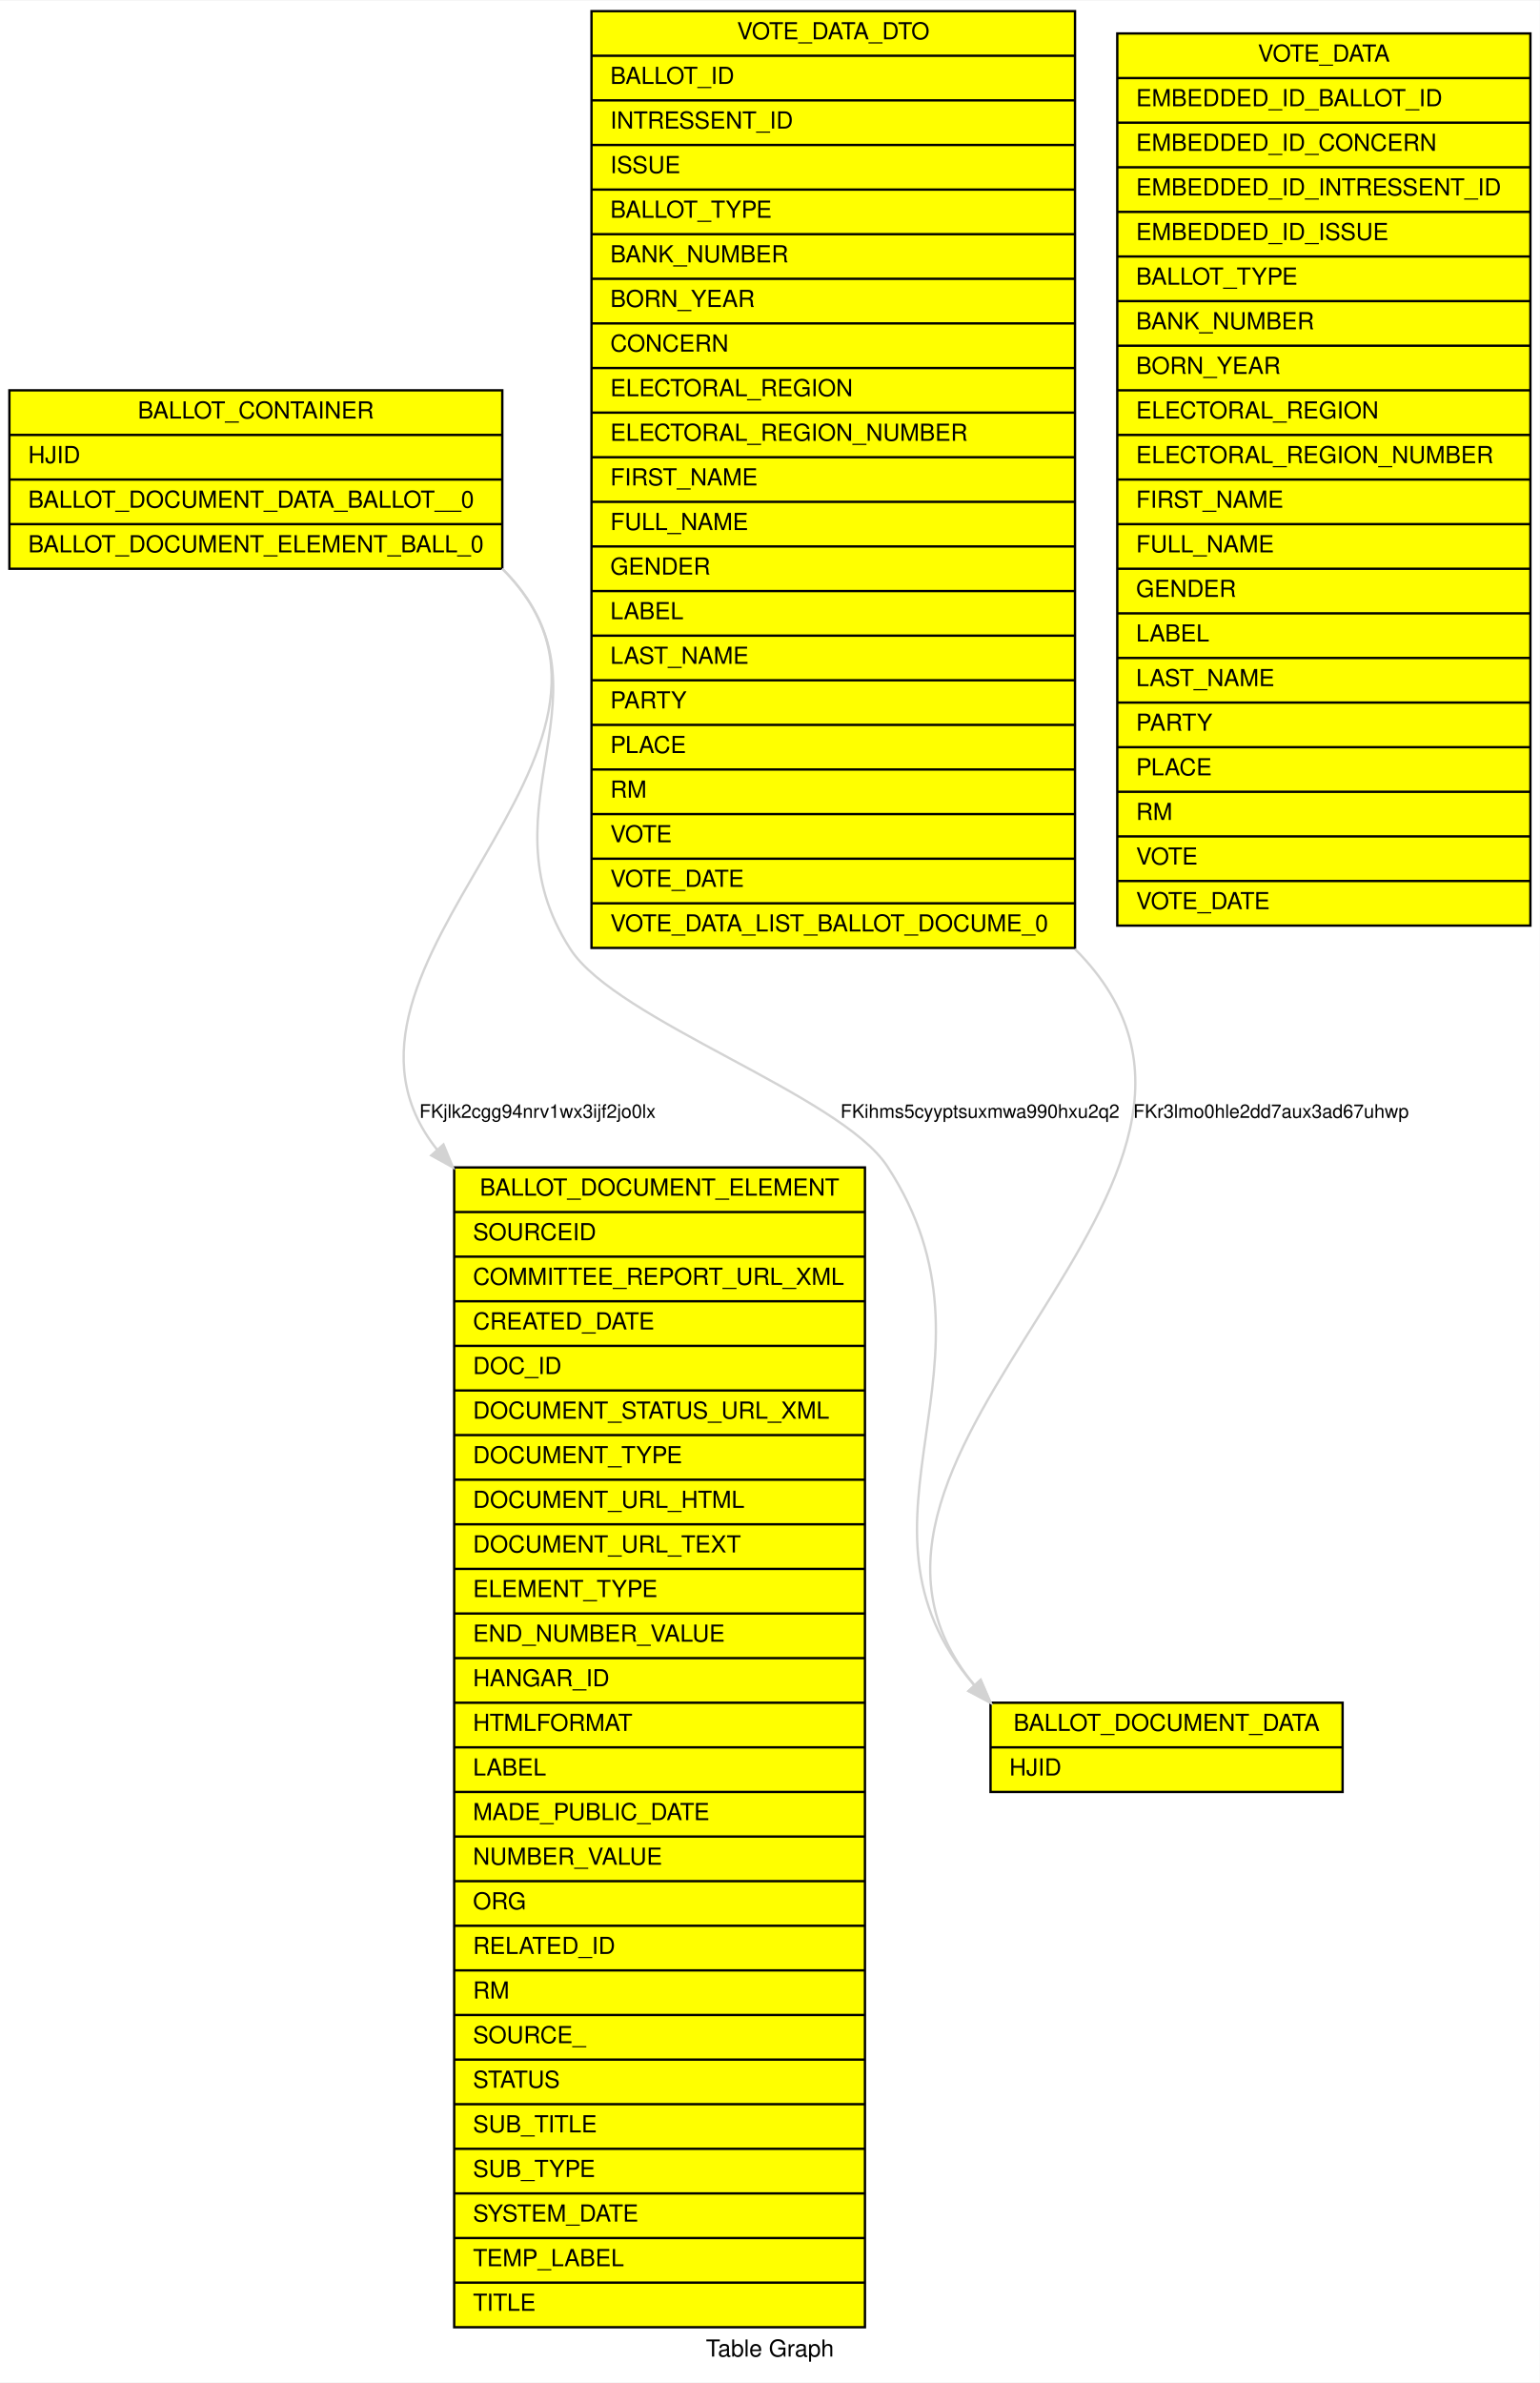
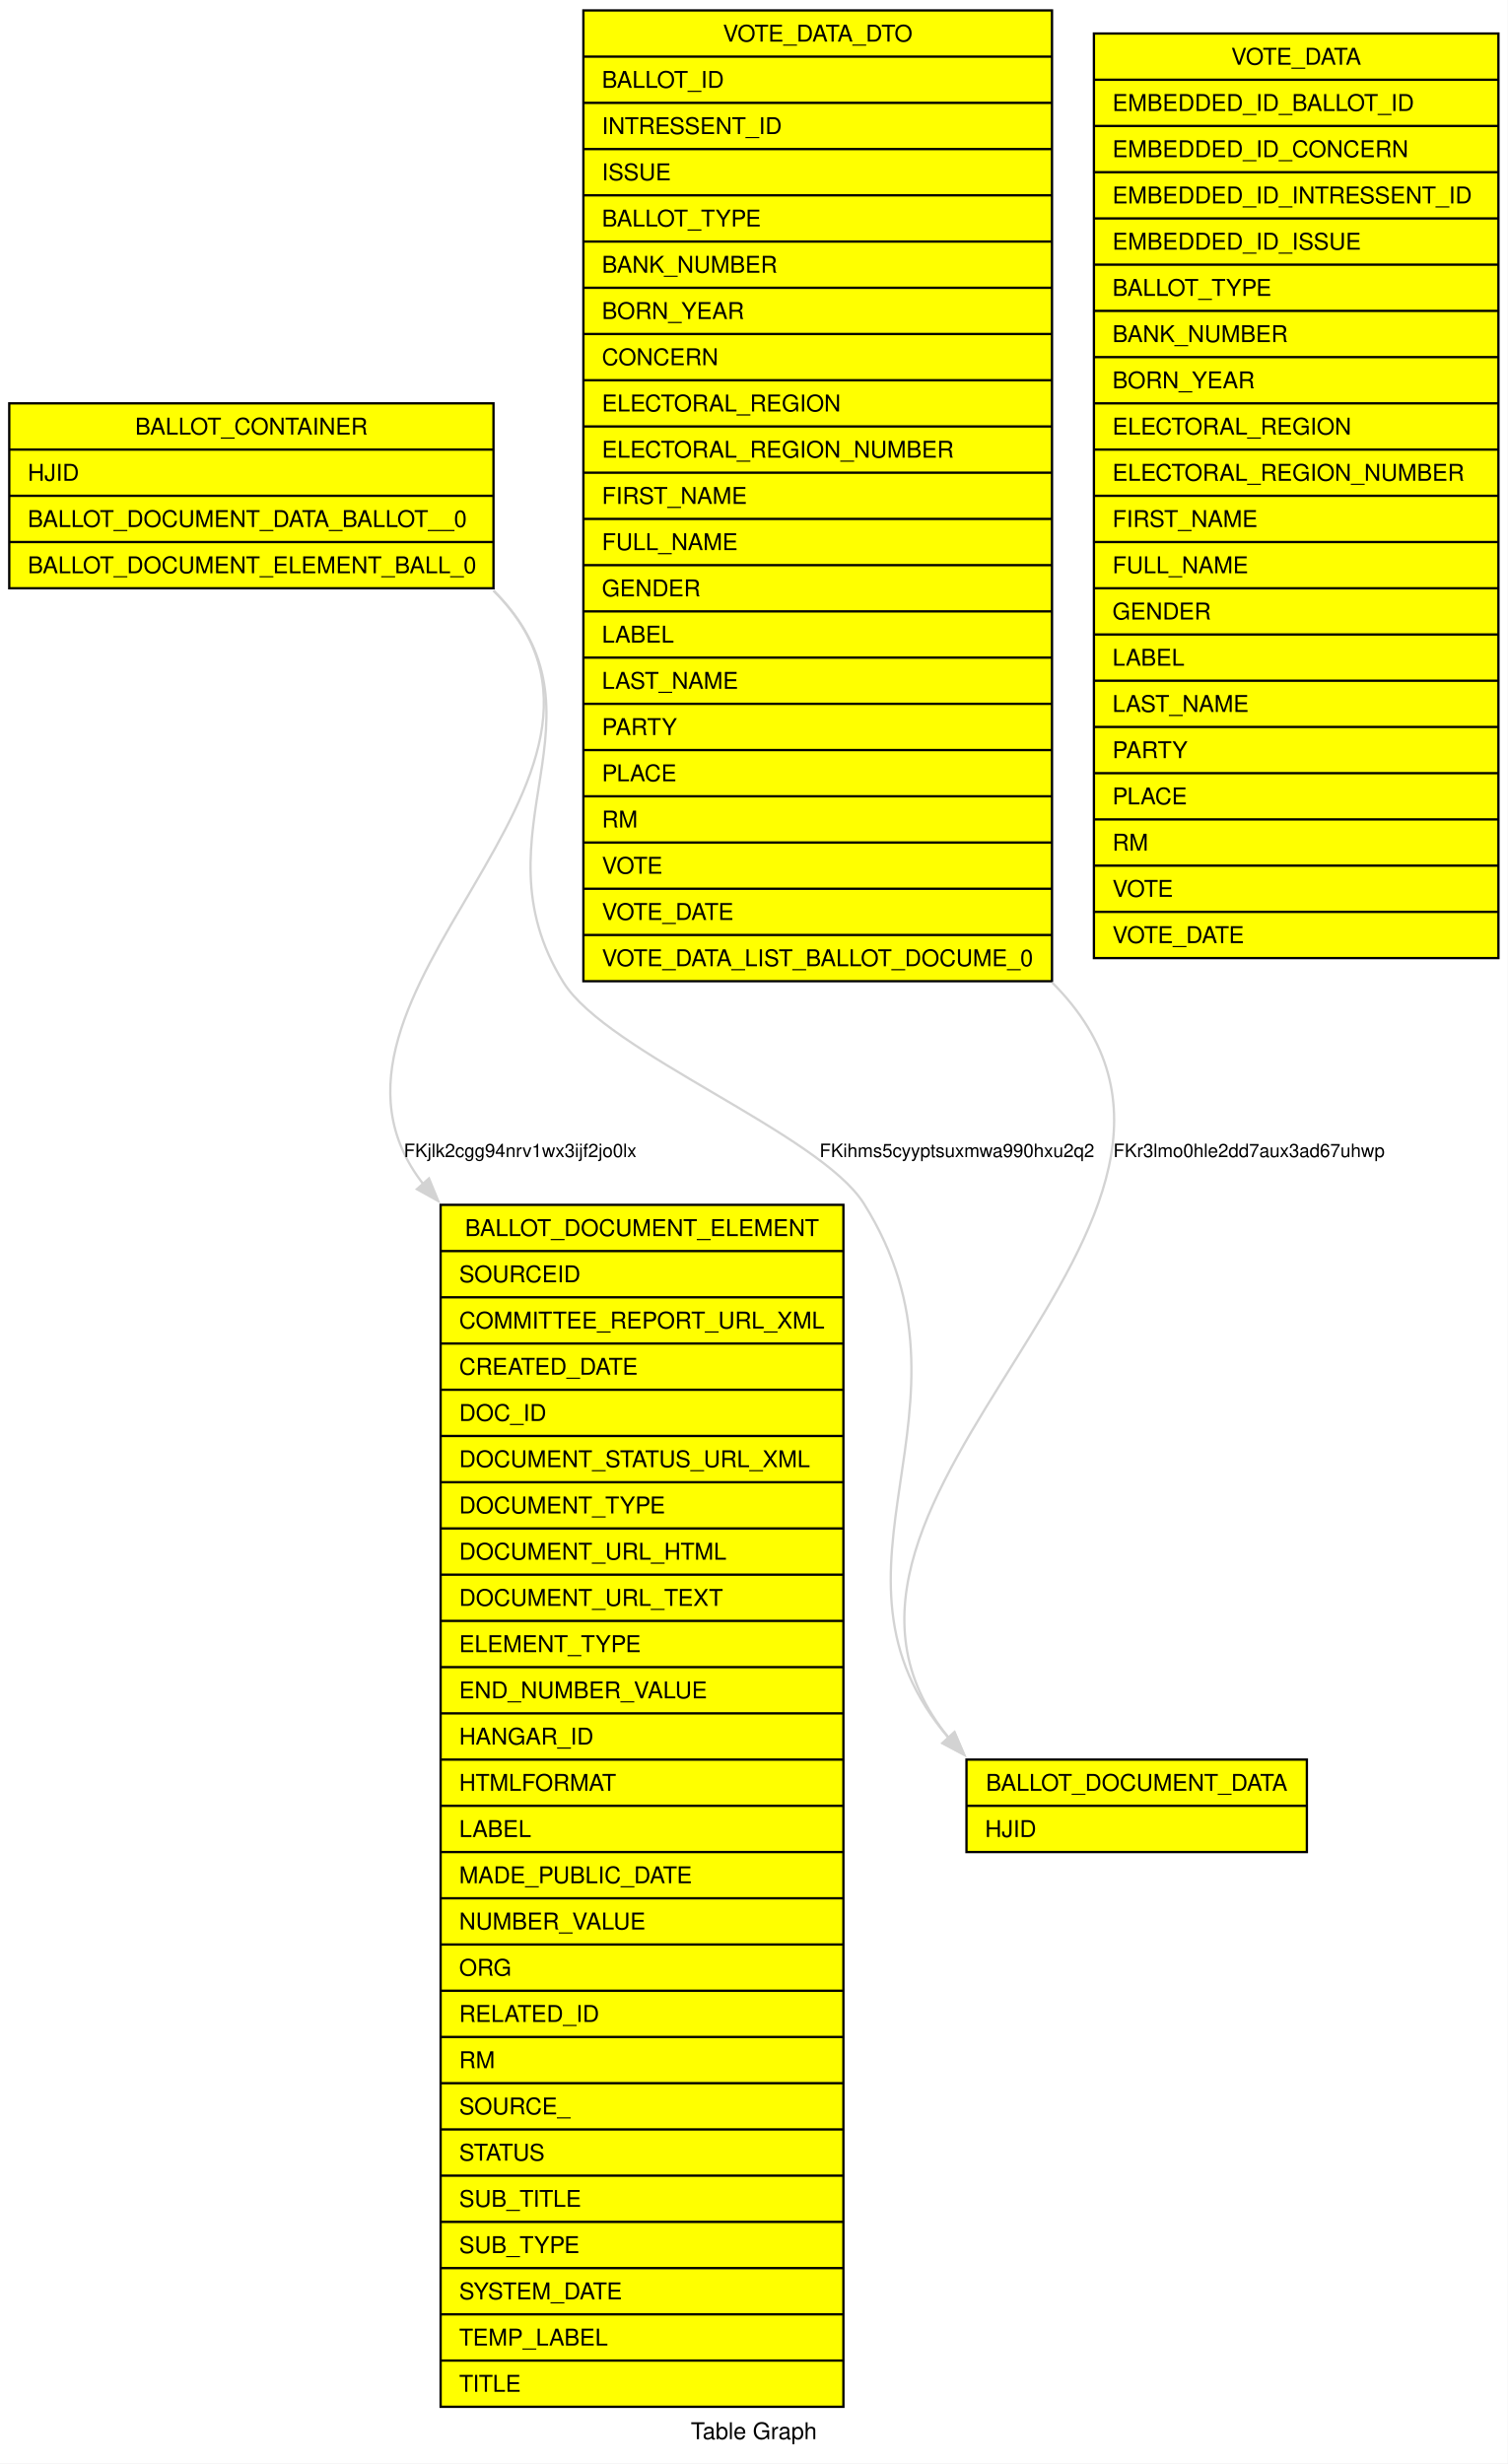
- <svg xmlns="http://www.w3.org/2000/svg" xmlns:xlink="http://www.w3.org/1999/xlink" width="656pt" height="1015pt" viewBox="0.00 0.00 656.00 1014.50">
-   <g id="graph0" class="graph" transform="scale(1 1) rotate(0) translate(4 1010.5)">
+ <svg xmlns="http://www.w3.org/2000/svg" xmlns:xlink="http://www.w3.org/1999/xlink" width="652pt" height="1066pt" viewBox="0.00 0.00 652.00 1066.00">
+   <g id="graph0" class="graph" transform="scale(1 1) rotate(0) translate(4 1061.75)">
    <g id="a_graph0">
      <a xlink:href="http://tools.hibernate.org" xlink:title="Table Graph">
-         <polygon fill="#ffffff" stroke="transparent" points="-4,4 -4,-1010.5 652,-1010.5 652,4 -4,4" />
-         <text text-anchor="middle" x="324" y="-7" font-family="Helvetica,sans-Serif" font-size="10.00" fill="#000000">Table Graph</text>
+         <polygon fill="white" stroke="none" points="-4,4 -4,-1061.75 648.25,-1061.75 648.25,4 -4,4" />
+         <text xml:space="preserve" text-anchor="middle" x="322.12" y="-6.5" font-family="Helvetica,sans-Serif" font-size="10.00">Table Graph</text>
      </a>
    </g>
    <g id="node1" class="node">
-       <polygon fill="#ffff00" stroke="#000000" points="0,-768.5 0,-844.5 210,-844.5 210,-768.5 0,-768.5" />
-       <text text-anchor="middle" x="105" y="-832.5" font-family="Helvetica,sans-Serif" font-size="10.00" fill="#000000">BALLOT_CONTAINER</text>
-       <polyline fill="none" stroke="#000000" points="0,-825.5 210,-825.5 " />
-       <text text-anchor="start" x="8" y="-813.5" font-family="Helvetica,sans-Serif" font-size="10.00" fill="#000000">HJID</text>
-       <polyline fill="none" stroke="#000000" points="0,-806.5 210,-806.5 " />
-       <text text-anchor="start" x="8" y="-794.5" font-family="Helvetica,sans-Serif" font-size="10.00" fill="#000000">BALLOT_DOCUMENT_DATA_BALLOT__0</text>
-       <polyline fill="none" stroke="#000000" points="0,-787.5 210,-787.5 " />
-       <text text-anchor="start" x="8" y="-775.5" font-family="Helvetica,sans-Serif" font-size="10.00" fill="#000000">BALLOT_DOCUMENT_ELEMENT_BALL_0</text>
+       <polygon fill="yellow" stroke="black" points="0,-807.25 0,-887.25 209.5,-887.25 209.5,-807.25 0,-807.25" />
+       <text xml:space="preserve" text-anchor="middle" x="104.75" y="-873.75" font-family="Helvetica,sans-Serif" font-size="10.00">BALLOT_CONTAINER</text>
+       <polyline fill="none" stroke="black" points="0,-867.25 209.5,-867.25" />
+       <text xml:space="preserve" text-anchor="start" x="8" y="-853.75" font-family="Helvetica,sans-Serif" font-size="10.00">HJID</text>
+       <polyline fill="none" stroke="black" points="0,-847.25 209.5,-847.25" />
+       <text xml:space="preserve" text-anchor="start" x="8" y="-833.75" font-family="Helvetica,sans-Serif" font-size="10.00">BALLOT_DOCUMENT_DATA_BALLOT__0</text>
+       <polyline fill="none" stroke="black" points="0,-827.25 209.5,-827.25" />
+       <text xml:space="preserve" text-anchor="start" x="8" y="-813.75" font-family="Helvetica,sans-Serif" font-size="10.00">BALLOT_DOCUMENT_ELEMENT_BALL_0</text>
    </g>
    <g id="node2" class="node">
-       <polygon fill="#ffff00" stroke="#000000" points="418,-247.5 418,-285.5 568,-285.5 568,-247.5 418,-247.5" />
-       <text text-anchor="middle" x="493" y="-273.5" font-family="Helvetica,sans-Serif" font-size="10.00" fill="#000000">BALLOT_DOCUMENT_DATA</text>
-       <polyline fill="none" stroke="#000000" points="418,-266.5 568,-266.5 " />
-       <text text-anchor="start" x="426" y="-254.5" font-family="Helvetica,sans-Serif" font-size="10.00" fill="#000000">HJID</text>
+       <polygon fill="yellow" stroke="black" points="414.12,-260.5 414.12,-300.5 561.38,-300.5 561.38,-260.5 414.12,-260.5" />
+       <text xml:space="preserve" text-anchor="middle" x="487.75" y="-287" font-family="Helvetica,sans-Serif" font-size="10.00">BALLOT_DOCUMENT_DATA</text>
+       <polyline fill="none" stroke="black" points="414.12,-280.5 561.38,-280.5" />
+       <text xml:space="preserve" text-anchor="start" x="422.12" y="-267" font-family="Helvetica,sans-Serif" font-size="10.00">HJID</text>
    </g>
    <g id="edge1" class="edge">
-       <path fill="none" stroke="#d3d3d3" d="M210,-768.5C261.721,-716.779 199.307,-667.938 239,-606.5 258.735,-575.954 354.065,-544.416 374,-514 428.698,-430.542 350.728,-363.494 410.863,-293.198" />
-       <polygon fill="#d3d3d3" stroke="#d3d3d3" points="413.768,-295.213 418,-285.5 408.635,-290.454 413.768,-295.213" />
-       <text text-anchor="middle" x="413.5" y="-534.6" font-family="Helvetica,sans-Serif" font-size="8.00" fill="#000000">FKihms5cyyptsuxmwa990hxu2q2</text>
+       <path fill="none" stroke="lightgrey" d="M209.5,-806.25C263.61,-752.14 199.34,-701.74 239.75,-636.75 258.7,-606.28 350.7,-571.41 369.75,-541 425.2,-452.48 343.7,-383.08 406.65,-309.55" />
+       <polygon fill="lightgrey" stroke="lightgrey" points="408.86,-312.32 413.1,-302.61 403.73,-307.56 408.86,-312.32" />
+       <text xml:space="preserve" text-anchor="middle" x="409.99" y="-561.15" font-family="Helvetica,sans-Serif" font-size="8.00">FKihms5cyyptsuxmwa990hxu2q2</text>
    </g>
    <g id="node3" class="node">
-       <polygon fill="#ffff00" stroke="#000000" points="189.5,-19.5 189.5,-513.5 364.5,-513.5 364.5,-19.5 189.5,-19.5" />
-       <text text-anchor="middle" x="277" y="-501.5" font-family="Helvetica,sans-Serif" font-size="10.00" fill="#000000">BALLOT_DOCUMENT_ELEMENT</text>
-       <polyline fill="none" stroke="#000000" points="189.5,-494.5 364.5,-494.5 " />
-       <text text-anchor="start" x="197.5" y="-482.5" font-family="Helvetica,sans-Serif" font-size="10.00" fill="#000000">SOURCEID</text>
-       <polyline fill="none" stroke="#000000" points="189.5,-475.5 364.5,-475.5 " />
-       <text text-anchor="start" x="197.5" y="-463.5" font-family="Helvetica,sans-Serif" font-size="10.00" fill="#000000">COMMITTEE_REPORT_URL_XML</text>
-       <polyline fill="none" stroke="#000000" points="189.5,-456.5 364.5,-456.5 " />
-       <text text-anchor="start" x="197.5" y="-444.5" font-family="Helvetica,sans-Serif" font-size="10.00" fill="#000000">CREATED_DATE</text>
-       <polyline fill="none" stroke="#000000" points="189.5,-437.5 364.5,-437.5 " />
-       <text text-anchor="start" x="197.5" y="-425.5" font-family="Helvetica,sans-Serif" font-size="10.00" fill="#000000">DOC_ID</text>
-       <polyline fill="none" stroke="#000000" points="189.5,-418.5 364.5,-418.5 " />
-       <text text-anchor="start" x="197.5" y="-406.5" font-family="Helvetica,sans-Serif" font-size="10.00" fill="#000000">DOCUMENT_STATUS_URL_XML</text>
-       <polyline fill="none" stroke="#000000" points="189.5,-399.5 364.5,-399.5 " />
-       <text text-anchor="start" x="197.5" y="-387.5" font-family="Helvetica,sans-Serif" font-size="10.00" fill="#000000">DOCUMENT_TYPE</text>
-       <polyline fill="none" stroke="#000000" points="189.5,-380.5 364.5,-380.5 " />
-       <text text-anchor="start" x="197.5" y="-368.5" font-family="Helvetica,sans-Serif" font-size="10.00" fill="#000000">DOCUMENT_URL_HTML</text>
-       <polyline fill="none" stroke="#000000" points="189.5,-361.5 364.5,-361.5 " />
-       <text text-anchor="start" x="197.5" y="-349.5" font-family="Helvetica,sans-Serif" font-size="10.00" fill="#000000">DOCUMENT_URL_TEXT</text>
-       <polyline fill="none" stroke="#000000" points="189.5,-342.5 364.5,-342.5 " />
-       <text text-anchor="start" x="197.5" y="-330.5" font-family="Helvetica,sans-Serif" font-size="10.00" fill="#000000">ELEMENT_TYPE</text>
-       <polyline fill="none" stroke="#000000" points="189.5,-323.5 364.5,-323.5 " />
-       <text text-anchor="start" x="197.5" y="-311.5" font-family="Helvetica,sans-Serif" font-size="10.00" fill="#000000">END_NUMBER_VALUE</text>
-       <polyline fill="none" stroke="#000000" points="189.5,-304.5 364.5,-304.5 " />
-       <text text-anchor="start" x="197.5" y="-292.5" font-family="Helvetica,sans-Serif" font-size="10.00" fill="#000000">HANGAR_ID</text>
-       <polyline fill="none" stroke="#000000" points="189.5,-285.5 364.5,-285.5 " />
-       <text text-anchor="start" x="197.5" y="-273.5" font-family="Helvetica,sans-Serif" font-size="10.00" fill="#000000">HTMLFORMAT</text>
-       <polyline fill="none" stroke="#000000" points="189.5,-266.5 364.5,-266.5 " />
-       <text text-anchor="start" x="197.5" y="-254.5" font-family="Helvetica,sans-Serif" font-size="10.00" fill="#000000">LABEL</text>
-       <polyline fill="none" stroke="#000000" points="189.5,-247.5 364.5,-247.5 " />
-       <text text-anchor="start" x="197.5" y="-235.5" font-family="Helvetica,sans-Serif" font-size="10.00" fill="#000000">MADE_PUBLIC_DATE</text>
-       <polyline fill="none" stroke="#000000" points="189.5,-228.5 364.5,-228.5 " />
-       <text text-anchor="start" x="197.5" y="-216.5" font-family="Helvetica,sans-Serif" font-size="10.00" fill="#000000">NUMBER_VALUE</text>
-       <polyline fill="none" stroke="#000000" points="189.5,-209.5 364.5,-209.5 " />
-       <text text-anchor="start" x="197.5" y="-197.5" font-family="Helvetica,sans-Serif" font-size="10.00" fill="#000000">ORG</text>
-       <polyline fill="none" stroke="#000000" points="189.5,-190.5 364.5,-190.5 " />
-       <text text-anchor="start" x="197.5" y="-178.5" font-family="Helvetica,sans-Serif" font-size="10.00" fill="#000000">RELATED_ID</text>
-       <polyline fill="none" stroke="#000000" points="189.5,-171.5 364.5,-171.5 " />
-       <text text-anchor="start" x="197.5" y="-159.5" font-family="Helvetica,sans-Serif" font-size="10.00" fill="#000000">RM</text>
-       <polyline fill="none" stroke="#000000" points="189.5,-152.5 364.5,-152.5 " />
-       <text text-anchor="start" x="197.5" y="-140.5" font-family="Helvetica,sans-Serif" font-size="10.00" fill="#000000">SOURCE_</text>
-       <polyline fill="none" stroke="#000000" points="189.5,-133.5 364.5,-133.5 " />
-       <text text-anchor="start" x="197.5" y="-121.5" font-family="Helvetica,sans-Serif" font-size="10.00" fill="#000000">STATUS</text>
-       <polyline fill="none" stroke="#000000" points="189.5,-114.5 364.5,-114.5 " />
-       <text text-anchor="start" x="197.5" y="-102.5" font-family="Helvetica,sans-Serif" font-size="10.00" fill="#000000">SUB_TITLE</text>
-       <polyline fill="none" stroke="#000000" points="189.5,-95.5 364.5,-95.5 " />
-       <text text-anchor="start" x="197.5" y="-83.5" font-family="Helvetica,sans-Serif" font-size="10.00" fill="#000000">SUB_TYPE</text>
-       <polyline fill="none" stroke="#000000" points="189.5,-76.5 364.5,-76.5 " />
-       <text text-anchor="start" x="197.5" y="-64.5" font-family="Helvetica,sans-Serif" font-size="10.00" fill="#000000">SYSTEM_DATE</text>
-       <polyline fill="none" stroke="#000000" points="189.5,-57.5 364.5,-57.5 " />
-       <text text-anchor="start" x="197.5" y="-45.5" font-family="Helvetica,sans-Serif" font-size="10.00" fill="#000000">TEMP_LABEL</text>
-       <polyline fill="none" stroke="#000000" points="189.5,-38.5 364.5,-38.5 " />
-       <text text-anchor="start" x="197.5" y="-26.5" font-family="Helvetica,sans-Serif" font-size="10.00" fill="#000000">TITLE</text>
+       <polygon fill="yellow" stroke="black" points="186.62,-20.5 186.62,-540.5 360.88,-540.5 360.88,-20.5 186.62,-20.5" />
+       <text xml:space="preserve" text-anchor="middle" x="273.75" y="-527" font-family="Helvetica,sans-Serif" font-size="10.00">BALLOT_DOCUMENT_ELEMENT</text>
+       <polyline fill="none" stroke="black" points="186.62,-520.5 360.88,-520.5" />
+       <text xml:space="preserve" text-anchor="start" x="194.62" y="-507" font-family="Helvetica,sans-Serif" font-size="10.00">SOURCEID</text>
+       <polyline fill="none" stroke="black" points="186.62,-500.5 360.88,-500.5" />
+       <text xml:space="preserve" text-anchor="start" x="194.62" y="-487" font-family="Helvetica,sans-Serif" font-size="10.00">COMMITTEE_REPORT_URL_XML</text>
+       <polyline fill="none" stroke="black" points="186.62,-480.5 360.88,-480.5" />
+       <text xml:space="preserve" text-anchor="start" x="194.62" y="-467" font-family="Helvetica,sans-Serif" font-size="10.00">CREATED_DATE</text>
+       <polyline fill="none" stroke="black" points="186.62,-460.5 360.88,-460.5" />
+       <text xml:space="preserve" text-anchor="start" x="194.62" y="-447" font-family="Helvetica,sans-Serif" font-size="10.00">DOC_ID</text>
+       <polyline fill="none" stroke="black" points="186.62,-440.5 360.88,-440.5" />
+       <text xml:space="preserve" text-anchor="start" x="194.62" y="-427" font-family="Helvetica,sans-Serif" font-size="10.00">DOCUMENT_STATUS_URL_XML</text>
+       <polyline fill="none" stroke="black" points="186.62,-420.5 360.88,-420.5" />
+       <text xml:space="preserve" text-anchor="start" x="194.62" y="-407" font-family="Helvetica,sans-Serif" font-size="10.00">DOCUMENT_TYPE</text>
+       <polyline fill="none" stroke="black" points="186.62,-400.5 360.88,-400.5" />
+       <text xml:space="preserve" text-anchor="start" x="194.62" y="-387" font-family="Helvetica,sans-Serif" font-size="10.00">DOCUMENT_URL_HTML</text>
+       <polyline fill="none" stroke="black" points="186.62,-380.5 360.88,-380.5" />
+       <text xml:space="preserve" text-anchor="start" x="194.62" y="-367" font-family="Helvetica,sans-Serif" font-size="10.00">DOCUMENT_URL_TEXT</text>
+       <polyline fill="none" stroke="black" points="186.62,-360.5 360.88,-360.5" />
+       <text xml:space="preserve" text-anchor="start" x="194.62" y="-347" font-family="Helvetica,sans-Serif" font-size="10.00">ELEMENT_TYPE</text>
+       <polyline fill="none" stroke="black" points="186.62,-340.5 360.88,-340.5" />
+       <text xml:space="preserve" text-anchor="start" x="194.62" y="-327" font-family="Helvetica,sans-Serif" font-size="10.00">END_NUMBER_VALUE</text>
+       <polyline fill="none" stroke="black" points="186.62,-320.5 360.88,-320.5" />
+       <text xml:space="preserve" text-anchor="start" x="194.62" y="-307" font-family="Helvetica,sans-Serif" font-size="10.00">HANGAR_ID</text>
+       <polyline fill="none" stroke="black" points="186.62,-300.5 360.88,-300.5" />
+       <text xml:space="preserve" text-anchor="start" x="194.62" y="-287" font-family="Helvetica,sans-Serif" font-size="10.00">HTMLFORMAT</text>
+       <polyline fill="none" stroke="black" points="186.62,-280.5 360.88,-280.5" />
+       <text xml:space="preserve" text-anchor="start" x="194.62" y="-267" font-family="Helvetica,sans-Serif" font-size="10.00">LABEL</text>
+       <polyline fill="none" stroke="black" points="186.62,-260.5 360.88,-260.5" />
+       <text xml:space="preserve" text-anchor="start" x="194.62" y="-247" font-family="Helvetica,sans-Serif" font-size="10.00">MADE_PUBLIC_DATE</text>
+       <polyline fill="none" stroke="black" points="186.62,-240.5 360.88,-240.5" />
+       <text xml:space="preserve" text-anchor="start" x="194.62" y="-227" font-family="Helvetica,sans-Serif" font-size="10.00">NUMBER_VALUE</text>
+       <polyline fill="none" stroke="black" points="186.62,-220.5 360.88,-220.5" />
+       <text xml:space="preserve" text-anchor="start" x="194.62" y="-207" font-family="Helvetica,sans-Serif" font-size="10.00">ORG</text>
+       <polyline fill="none" stroke="black" points="186.62,-200.5 360.88,-200.5" />
+       <text xml:space="preserve" text-anchor="start" x="194.62" y="-187" font-family="Helvetica,sans-Serif" font-size="10.00">RELATED_ID</text>
+       <polyline fill="none" stroke="black" points="186.62,-180.5 360.88,-180.5" />
+       <text xml:space="preserve" text-anchor="start" x="194.62" y="-167" font-family="Helvetica,sans-Serif" font-size="10.00">RM</text>
+       <polyline fill="none" stroke="black" points="186.62,-160.5 360.88,-160.5" />
+       <text xml:space="preserve" text-anchor="start" x="194.62" y="-147" font-family="Helvetica,sans-Serif" font-size="10.00">SOURCE_</text>
+       <polyline fill="none" stroke="black" points="186.62,-140.5 360.88,-140.5" />
+       <text xml:space="preserve" text-anchor="start" x="194.62" y="-127" font-family="Helvetica,sans-Serif" font-size="10.00">STATUS</text>
+       <polyline fill="none" stroke="black" points="186.62,-120.5 360.88,-120.5" />
+       <text xml:space="preserve" text-anchor="start" x="194.62" y="-107" font-family="Helvetica,sans-Serif" font-size="10.00">SUB_TITLE</text>
+       <polyline fill="none" stroke="black" points="186.62,-100.5 360.88,-100.5" />
+       <text xml:space="preserve" text-anchor="start" x="194.62" y="-87" font-family="Helvetica,sans-Serif" font-size="10.00">SUB_TYPE</text>
+       <polyline fill="none" stroke="black" points="186.62,-80.5 360.88,-80.5" />
+       <text xml:space="preserve" text-anchor="start" x="194.62" y="-67" font-family="Helvetica,sans-Serif" font-size="10.00">SYSTEM_DATE</text>
+       <polyline fill="none" stroke="black" points="186.62,-60.5 360.88,-60.5" />
+       <text xml:space="preserve" text-anchor="start" x="194.62" y="-47" font-family="Helvetica,sans-Serif" font-size="10.00">TEMP_LABEL</text>
+       <polyline fill="none" stroke="black" points="186.62,-40.5 360.88,-40.5" />
+       <text xml:space="preserve" text-anchor="start" x="194.62" y="-27" font-family="Helvetica,sans-Serif" font-size="10.00">TITLE</text>
    </g>
    <g id="edge2" class="edge">
-       <path fill="none" stroke="#d3d3d3" d="M210,-768.5C287.897,-690.603 119.698,-599.783 182.214,-521.078" />
-       <polygon fill="#d3d3d3" stroke="#d3d3d3" points="184.936,-523.284 189,-513.5 179.721,-518.615 184.936,-523.284" />
-       <text text-anchor="middle" x="225" y="-534.6" font-family="Helvetica,sans-Serif" font-size="8.00" fill="#000000">FKjlk2cgg94nrv1wx3ijf2jo0lx</text>
+       <path fill="none" stroke="lightgrey" d="M209.5,-806.25C290.39,-725.36 115.29,-631.16 179.18,-549.38" />
+       <polygon fill="lightgrey" stroke="lightgrey" points="181.59,-551.93 185.62,-542.13 176.36,-547.28 181.59,-551.93" />
+       <text xml:space="preserve" text-anchor="middle" x="221.02" y="-561.15" font-family="Helvetica,sans-Serif" font-size="8.00">FKjlk2cgg94nrv1wx3ijf2jo0lx</text>
    </g>
    <g id="node4" class="node">
-       <polygon fill="#ffff00" stroke="#000000" points="472,-616.5 472,-996.5 648,-996.5 648,-616.5 472,-616.5" />
-       <text text-anchor="middle" x="560" y="-984.5" font-family="Helvetica,sans-Serif" font-size="10.00" fill="#000000">VOTE_DATA</text>
-       <polyline fill="none" stroke="#000000" points="472,-977.5 648,-977.5 " />
-       <text text-anchor="start" x="480" y="-965.5" font-family="Helvetica,sans-Serif" font-size="10.00" fill="#000000">EMBEDDED_ID_BALLOT_ID</text>
-       <polyline fill="none" stroke="#000000" points="472,-958.5 648,-958.5 " />
-       <text text-anchor="start" x="480" y="-946.5" font-family="Helvetica,sans-Serif" font-size="10.00" fill="#000000">EMBEDDED_ID_CONCERN</text>
-       <polyline fill="none" stroke="#000000" points="472,-939.5 648,-939.5 " />
-       <text text-anchor="start" x="480" y="-927.5" font-family="Helvetica,sans-Serif" font-size="10.00" fill="#000000">EMBEDDED_ID_INTRESSENT_ID</text>
-       <polyline fill="none" stroke="#000000" points="472,-920.5 648,-920.5 " />
-       <text text-anchor="start" x="480" y="-908.5" font-family="Helvetica,sans-Serif" font-size="10.00" fill="#000000">EMBEDDED_ID_ISSUE</text>
-       <polyline fill="none" stroke="#000000" points="472,-901.5 648,-901.5 " />
-       <text text-anchor="start" x="480" y="-889.5" font-family="Helvetica,sans-Serif" font-size="10.00" fill="#000000">BALLOT_TYPE</text>
-       <polyline fill="none" stroke="#000000" points="472,-882.5 648,-882.5 " />
-       <text text-anchor="start" x="480" y="-870.5" font-family="Helvetica,sans-Serif" font-size="10.00" fill="#000000">BANK_NUMBER</text>
-       <polyline fill="none" stroke="#000000" points="472,-863.5 648,-863.5 " />
-       <text text-anchor="start" x="480" y="-851.5" font-family="Helvetica,sans-Serif" font-size="10.00" fill="#000000">BORN_YEAR</text>
-       <polyline fill="none" stroke="#000000" points="472,-844.5 648,-844.5 " />
-       <text text-anchor="start" x="480" y="-832.5" font-family="Helvetica,sans-Serif" font-size="10.00" fill="#000000">ELECTORAL_REGION</text>
-       <polyline fill="none" stroke="#000000" points="472,-825.5 648,-825.5 " />
-       <text text-anchor="start" x="480" y="-813.5" font-family="Helvetica,sans-Serif" font-size="10.00" fill="#000000">ELECTORAL_REGION_NUMBER</text>
-       <polyline fill="none" stroke="#000000" points="472,-806.5 648,-806.5 " />
-       <text text-anchor="start" x="480" y="-794.5" font-family="Helvetica,sans-Serif" font-size="10.00" fill="#000000">FIRST_NAME</text>
-       <polyline fill="none" stroke="#000000" points="472,-787.5 648,-787.5 " />
-       <text text-anchor="start" x="480" y="-775.5" font-family="Helvetica,sans-Serif" font-size="10.00" fill="#000000">FULL_NAME</text>
-       <polyline fill="none" stroke="#000000" points="472,-768.5 648,-768.5 " />
-       <text text-anchor="start" x="480" y="-756.5" font-family="Helvetica,sans-Serif" font-size="10.00" fill="#000000">GENDER</text>
-       <polyline fill="none" stroke="#000000" points="472,-749.5 648,-749.5 " />
-       <text text-anchor="start" x="480" y="-737.5" font-family="Helvetica,sans-Serif" font-size="10.00" fill="#000000">LABEL</text>
-       <polyline fill="none" stroke="#000000" points="472,-730.5 648,-730.5 " />
-       <text text-anchor="start" x="480" y="-718.5" font-family="Helvetica,sans-Serif" font-size="10.00" fill="#000000">LAST_NAME</text>
-       <polyline fill="none" stroke="#000000" points="472,-711.5 648,-711.5 " />
-       <text text-anchor="start" x="480" y="-699.5" font-family="Helvetica,sans-Serif" font-size="10.00" fill="#000000">PARTY</text>
-       <polyline fill="none" stroke="#000000" points="472,-692.5 648,-692.5 " />
-       <text text-anchor="start" x="480" y="-680.5" font-family="Helvetica,sans-Serif" font-size="10.00" fill="#000000">PLACE</text>
-       <polyline fill="none" stroke="#000000" points="472,-673.5 648,-673.5 " />
-       <text text-anchor="start" x="480" y="-661.5" font-family="Helvetica,sans-Serif" font-size="10.00" fill="#000000">RM</text>
-       <polyline fill="none" stroke="#000000" points="472,-654.5 648,-654.5 " />
-       <text text-anchor="start" x="480" y="-642.5" font-family="Helvetica,sans-Serif" font-size="10.00" fill="#000000">VOTE</text>
-       <polyline fill="none" stroke="#000000" points="472,-635.5 648,-635.5 " />
-       <text text-anchor="start" x="480" y="-623.5" font-family="Helvetica,sans-Serif" font-size="10.00" fill="#000000">VOTE_DATE</text>
+       <polygon fill="yellow" stroke="black" points="469.25,-647.25 469.25,-1047.25 644.25,-1047.25 644.25,-647.25 469.25,-647.25" />
+       <text xml:space="preserve" text-anchor="middle" x="556.75" y="-1033.75" font-family="Helvetica,sans-Serif" font-size="10.00">VOTE_DATA</text>
+       <polyline fill="none" stroke="black" points="469.25,-1027.25 644.25,-1027.25" />
+       <text xml:space="preserve" text-anchor="start" x="477.25" y="-1013.75" font-family="Helvetica,sans-Serif" font-size="10.00">EMBEDDED_ID_BALLOT_ID</text>
+       <polyline fill="none" stroke="black" points="469.25,-1007.25 644.25,-1007.25" />
+       <text xml:space="preserve" text-anchor="start" x="477.25" y="-993.75" font-family="Helvetica,sans-Serif" font-size="10.00">EMBEDDED_ID_CONCERN</text>
+       <polyline fill="none" stroke="black" points="469.25,-987.25 644.25,-987.25" />
+       <text xml:space="preserve" text-anchor="start" x="477.25" y="-973.75" font-family="Helvetica,sans-Serif" font-size="10.00">EMBEDDED_ID_INTRESSENT_ID</text>
+       <polyline fill="none" stroke="black" points="469.25,-967.25 644.25,-967.25" />
+       <text xml:space="preserve" text-anchor="start" x="477.25" y="-953.75" font-family="Helvetica,sans-Serif" font-size="10.00">EMBEDDED_ID_ISSUE</text>
+       <polyline fill="none" stroke="black" points="469.25,-947.25 644.25,-947.25" />
+       <text xml:space="preserve" text-anchor="start" x="477.25" y="-933.75" font-family="Helvetica,sans-Serif" font-size="10.00">BALLOT_TYPE</text>
+       <polyline fill="none" stroke="black" points="469.25,-927.25 644.25,-927.25" />
+       <text xml:space="preserve" text-anchor="start" x="477.25" y="-913.75" font-family="Helvetica,sans-Serif" font-size="10.00">BANK_NUMBER</text>
+       <polyline fill="none" stroke="black" points="469.25,-907.25 644.25,-907.25" />
+       <text xml:space="preserve" text-anchor="start" x="477.25" y="-893.75" font-family="Helvetica,sans-Serif" font-size="10.00">BORN_YEAR</text>
+       <polyline fill="none" stroke="black" points="469.25,-887.25 644.25,-887.25" />
+       <text xml:space="preserve" text-anchor="start" x="477.25" y="-873.75" font-family="Helvetica,sans-Serif" font-size="10.00">ELECTORAL_REGION</text>
+       <polyline fill="none" stroke="black" points="469.25,-867.25 644.25,-867.25" />
+       <text xml:space="preserve" text-anchor="start" x="477.25" y="-853.75" font-family="Helvetica,sans-Serif" font-size="10.00">ELECTORAL_REGION_NUMBER</text>
+       <polyline fill="none" stroke="black" points="469.25,-847.25 644.25,-847.25" />
+       <text xml:space="preserve" text-anchor="start" x="477.25" y="-833.75" font-family="Helvetica,sans-Serif" font-size="10.00">FIRST_NAME</text>
+       <polyline fill="none" stroke="black" points="469.25,-827.25 644.25,-827.25" />
+       <text xml:space="preserve" text-anchor="start" x="477.25" y="-813.75" font-family="Helvetica,sans-Serif" font-size="10.00">FULL_NAME</text>
+       <polyline fill="none" stroke="black" points="469.25,-807.25 644.25,-807.25" />
+       <text xml:space="preserve" text-anchor="start" x="477.25" y="-793.75" font-family="Helvetica,sans-Serif" font-size="10.00">GENDER</text>
+       <polyline fill="none" stroke="black" points="469.25,-787.25 644.25,-787.25" />
+       <text xml:space="preserve" text-anchor="start" x="477.25" y="-773.75" font-family="Helvetica,sans-Serif" font-size="10.00">LABEL</text>
+       <polyline fill="none" stroke="black" points="469.25,-767.25 644.25,-767.25" />
+       <text xml:space="preserve" text-anchor="start" x="477.25" y="-753.75" font-family="Helvetica,sans-Serif" font-size="10.00">LAST_NAME</text>
+       <polyline fill="none" stroke="black" points="469.25,-747.25 644.25,-747.25" />
+       <text xml:space="preserve" text-anchor="start" x="477.25" y="-733.75" font-family="Helvetica,sans-Serif" font-size="10.00">PARTY</text>
+       <polyline fill="none" stroke="black" points="469.25,-727.25 644.25,-727.25" />
+       <text xml:space="preserve" text-anchor="start" x="477.25" y="-713.75" font-family="Helvetica,sans-Serif" font-size="10.00">PLACE</text>
+       <polyline fill="none" stroke="black" points="469.25,-707.25 644.25,-707.25" />
+       <text xml:space="preserve" text-anchor="start" x="477.25" y="-693.75" font-family="Helvetica,sans-Serif" font-size="10.00">RM</text>
+       <polyline fill="none" stroke="black" points="469.25,-687.25 644.25,-687.25" />
+       <text xml:space="preserve" text-anchor="start" x="477.25" y="-673.75" font-family="Helvetica,sans-Serif" font-size="10.00">VOTE</text>
+       <polyline fill="none" stroke="black" points="469.25,-667.25 644.25,-667.25" />
+       <text xml:space="preserve" text-anchor="start" x="477.25" y="-653.75" font-family="Helvetica,sans-Serif" font-size="10.00">VOTE_DATE</text>
    </g>
    <g id="node5" class="node">
-       <polygon fill="#ffff00" stroke="#000000" points="248,-607 248,-1006 454,-1006 454,-607 248,-607" />
-       <text text-anchor="middle" x="351" y="-994" font-family="Helvetica,sans-Serif" font-size="10.00" fill="#000000">VOTE_DATA_DTO</text>
-       <polyline fill="none" stroke="#000000" points="248,-987 454,-987 " />
-       <text text-anchor="start" x="256" y="-975" font-family="Helvetica,sans-Serif" font-size="10.00" fill="#000000">BALLOT_ID</text>
-       <polyline fill="none" stroke="#000000" points="248,-968 454,-968 " />
-       <text text-anchor="start" x="256" y="-956" font-family="Helvetica,sans-Serif" font-size="10.00" fill="#000000">INTRESSENT_ID</text>
-       <polyline fill="none" stroke="#000000" points="248,-949 454,-949 " />
-       <text text-anchor="start" x="256" y="-937" font-family="Helvetica,sans-Serif" font-size="10.00" fill="#000000">ISSUE</text>
-       <polyline fill="none" stroke="#000000" points="248,-930 454,-930 " />
-       <text text-anchor="start" x="256" y="-918" font-family="Helvetica,sans-Serif" font-size="10.00" fill="#000000">BALLOT_TYPE</text>
-       <polyline fill="none" stroke="#000000" points="248,-911 454,-911 " />
-       <text text-anchor="start" x="256" y="-899" font-family="Helvetica,sans-Serif" font-size="10.00" fill="#000000">BANK_NUMBER</text>
-       <polyline fill="none" stroke="#000000" points="248,-892 454,-892 " />
-       <text text-anchor="start" x="256" y="-880" font-family="Helvetica,sans-Serif" font-size="10.00" fill="#000000">BORN_YEAR</text>
-       <polyline fill="none" stroke="#000000" points="248,-873 454,-873 " />
-       <text text-anchor="start" x="256" y="-861" font-family="Helvetica,sans-Serif" font-size="10.00" fill="#000000">CONCERN</text>
-       <polyline fill="none" stroke="#000000" points="248,-854 454,-854 " />
-       <text text-anchor="start" x="256" y="-842" font-family="Helvetica,sans-Serif" font-size="10.00" fill="#000000">ELECTORAL_REGION</text>
-       <polyline fill="none" stroke="#000000" points="248,-835 454,-835 " />
-       <text text-anchor="start" x="256" y="-823" font-family="Helvetica,sans-Serif" font-size="10.00" fill="#000000">ELECTORAL_REGION_NUMBER</text>
-       <polyline fill="none" stroke="#000000" points="248,-816 454,-816 " />
-       <text text-anchor="start" x="256" y="-804" font-family="Helvetica,sans-Serif" font-size="10.00" fill="#000000">FIRST_NAME</text>
-       <polyline fill="none" stroke="#000000" points="248,-797 454,-797 " />
-       <text text-anchor="start" x="256" y="-785" font-family="Helvetica,sans-Serif" font-size="10.00" fill="#000000">FULL_NAME</text>
-       <polyline fill="none" stroke="#000000" points="248,-778 454,-778 " />
-       <text text-anchor="start" x="256" y="-766" font-family="Helvetica,sans-Serif" font-size="10.00" fill="#000000">GENDER</text>
-       <polyline fill="none" stroke="#000000" points="248,-759 454,-759 " />
-       <text text-anchor="start" x="256" y="-747" font-family="Helvetica,sans-Serif" font-size="10.00" fill="#000000">LABEL</text>
-       <polyline fill="none" stroke="#000000" points="248,-740 454,-740 " />
-       <text text-anchor="start" x="256" y="-728" font-family="Helvetica,sans-Serif" font-size="10.00" fill="#000000">LAST_NAME</text>
-       <polyline fill="none" stroke="#000000" points="248,-721 454,-721 " />
-       <text text-anchor="start" x="256" y="-709" font-family="Helvetica,sans-Serif" font-size="10.00" fill="#000000">PARTY</text>
-       <polyline fill="none" stroke="#000000" points="248,-702 454,-702 " />
-       <text text-anchor="start" x="256" y="-690" font-family="Helvetica,sans-Serif" font-size="10.00" fill="#000000">PLACE</text>
-       <polyline fill="none" stroke="#000000" points="248,-683 454,-683 " />
-       <text text-anchor="start" x="256" y="-671" font-family="Helvetica,sans-Serif" font-size="10.00" fill="#000000">RM</text>
-       <polyline fill="none" stroke="#000000" points="248,-664 454,-664 " />
-       <text text-anchor="start" x="256" y="-652" font-family="Helvetica,sans-Serif" font-size="10.00" fill="#000000">VOTE</text>
-       <polyline fill="none" stroke="#000000" points="248,-645 454,-645 " />
-       <text text-anchor="start" x="256" y="-633" font-family="Helvetica,sans-Serif" font-size="10.00" fill="#000000">VOTE_DATE</text>
-       <polyline fill="none" stroke="#000000" points="248,-626 454,-626 " />
-       <text text-anchor="start" x="256" y="-614" font-family="Helvetica,sans-Serif" font-size="10.00" fill="#000000">VOTE_DATA_LIST_BALLOT_DOCUME_0</text>
+       <polygon fill="yellow" stroke="black" points="248.38,-637.25 248.38,-1057.25 451.12,-1057.25 451.12,-637.25 248.38,-637.25" />
+       <text xml:space="preserve" text-anchor="middle" x="349.75" y="-1043.75" font-family="Helvetica,sans-Serif" font-size="10.00">VOTE_DATA_DTO</text>
+       <polyline fill="none" stroke="black" points="248.38,-1037.25 451.12,-1037.25" />
+       <text xml:space="preserve" text-anchor="start" x="256.38" y="-1023.75" font-family="Helvetica,sans-Serif" font-size="10.00">BALLOT_ID</text>
+       <polyline fill="none" stroke="black" points="248.38,-1017.25 451.12,-1017.25" />
+       <text xml:space="preserve" text-anchor="start" x="256.38" y="-1003.75" font-family="Helvetica,sans-Serif" font-size="10.00">INTRESSENT_ID</text>
+       <polyline fill="none" stroke="black" points="248.38,-997.25 451.12,-997.25" />
+       <text xml:space="preserve" text-anchor="start" x="256.38" y="-983.75" font-family="Helvetica,sans-Serif" font-size="10.00">ISSUE</text>
+       <polyline fill="none" stroke="black" points="248.38,-977.25 451.12,-977.25" />
+       <text xml:space="preserve" text-anchor="start" x="256.38" y="-963.75" font-family="Helvetica,sans-Serif" font-size="10.00">BALLOT_TYPE</text>
+       <polyline fill="none" stroke="black" points="248.38,-957.25 451.12,-957.25" />
+       <text xml:space="preserve" text-anchor="start" x="256.38" y="-943.75" font-family="Helvetica,sans-Serif" font-size="10.00">BANK_NUMBER</text>
+       <polyline fill="none" stroke="black" points="248.38,-937.25 451.12,-937.25" />
+       <text xml:space="preserve" text-anchor="start" x="256.38" y="-923.75" font-family="Helvetica,sans-Serif" font-size="10.00">BORN_YEAR</text>
+       <polyline fill="none" stroke="black" points="248.38,-917.25 451.12,-917.25" />
+       <text xml:space="preserve" text-anchor="start" x="256.38" y="-903.75" font-family="Helvetica,sans-Serif" font-size="10.00">CONCERN</text>
+       <polyline fill="none" stroke="black" points="248.38,-897.25 451.12,-897.25" />
+       <text xml:space="preserve" text-anchor="start" x="256.38" y="-883.75" font-family="Helvetica,sans-Serif" font-size="10.00">ELECTORAL_REGION</text>
+       <polyline fill="none" stroke="black" points="248.38,-877.25 451.12,-877.25" />
+       <text xml:space="preserve" text-anchor="start" x="256.38" y="-863.75" font-family="Helvetica,sans-Serif" font-size="10.00">ELECTORAL_REGION_NUMBER</text>
+       <polyline fill="none" stroke="black" points="248.38,-857.25 451.12,-857.25" />
+       <text xml:space="preserve" text-anchor="start" x="256.38" y="-843.75" font-family="Helvetica,sans-Serif" font-size="10.00">FIRST_NAME</text>
+       <polyline fill="none" stroke="black" points="248.38,-837.25 451.12,-837.25" />
+       <text xml:space="preserve" text-anchor="start" x="256.38" y="-823.75" font-family="Helvetica,sans-Serif" font-size="10.00">FULL_NAME</text>
+       <polyline fill="none" stroke="black" points="248.38,-817.25 451.12,-817.25" />
+       <text xml:space="preserve" text-anchor="start" x="256.38" y="-803.75" font-family="Helvetica,sans-Serif" font-size="10.00">GENDER</text>
+       <polyline fill="none" stroke="black" points="248.38,-797.25 451.12,-797.25" />
+       <text xml:space="preserve" text-anchor="start" x="256.38" y="-783.75" font-family="Helvetica,sans-Serif" font-size="10.00">LABEL</text>
+       <polyline fill="none" stroke="black" points="248.38,-777.25 451.12,-777.25" />
+       <text xml:space="preserve" text-anchor="start" x="256.38" y="-763.75" font-family="Helvetica,sans-Serif" font-size="10.00">LAST_NAME</text>
+       <polyline fill="none" stroke="black" points="248.38,-757.25 451.12,-757.25" />
+       <text xml:space="preserve" text-anchor="start" x="256.38" y="-743.75" font-family="Helvetica,sans-Serif" font-size="10.00">PARTY</text>
+       <polyline fill="none" stroke="black" points="248.38,-737.25 451.12,-737.25" />
+       <text xml:space="preserve" text-anchor="start" x="256.38" y="-723.75" font-family="Helvetica,sans-Serif" font-size="10.00">PLACE</text>
+       <polyline fill="none" stroke="black" points="248.38,-717.25 451.12,-717.25" />
+       <text xml:space="preserve" text-anchor="start" x="256.38" y="-703.75" font-family="Helvetica,sans-Serif" font-size="10.00">RM</text>
+       <polyline fill="none" stroke="black" points="248.38,-697.25 451.12,-697.25" />
+       <text xml:space="preserve" text-anchor="start" x="256.38" y="-683.75" font-family="Helvetica,sans-Serif" font-size="10.00">VOTE</text>
+       <polyline fill="none" stroke="black" points="248.38,-677.25 451.12,-677.25" />
+       <text xml:space="preserve" text-anchor="start" x="256.38" y="-663.75" font-family="Helvetica,sans-Serif" font-size="10.00">VOTE_DATE</text>
+       <polyline fill="none" stroke="black" points="248.38,-657.25 451.12,-657.25" />
+       <text xml:space="preserve" text-anchor="start" x="256.38" y="-643.75" font-family="Helvetica,sans-Serif" font-size="10.00">VOTE_DATA_LIST_BALLOT_DOCUME_0</text>
    </g>
    <g id="edge3" class="edge">
-       <path fill="none" stroke="#d3d3d3" d="M454,-606.5C553.035,-507.465 327.955,-392.764 411.164,-292.964" />
-       <polygon fill="#d3d3d3" stroke="#d3d3d3" points="413.827,-295.238 418,-285.5 408.665,-290.511 413.827,-295.238" />
-       <text text-anchor="middle" x="537.5" y="-534.6" font-family="Helvetica,sans-Serif" font-size="8.00" fill="#000000">FKr3lmo0hle2dd7aux3ad67uhwp</text>
+       <path fill="none" stroke="lightgrey" d="M451.12,-636.75C554.33,-533.55 321.01,-413.99 406.47,-309.92" />
+       <polygon fill="lightgrey" stroke="lightgrey" points="408.97,-312.37 413.11,-302.62 403.79,-307.66 408.97,-312.37" />
+       <text xml:space="preserve" text-anchor="middle" x="536.35" y="-561.15" font-family="Helvetica,sans-Serif" font-size="8.00">FKr3lmo0hle2dd7aux3ad67uhwp</text>
    </g>
  </g>
</svg>
